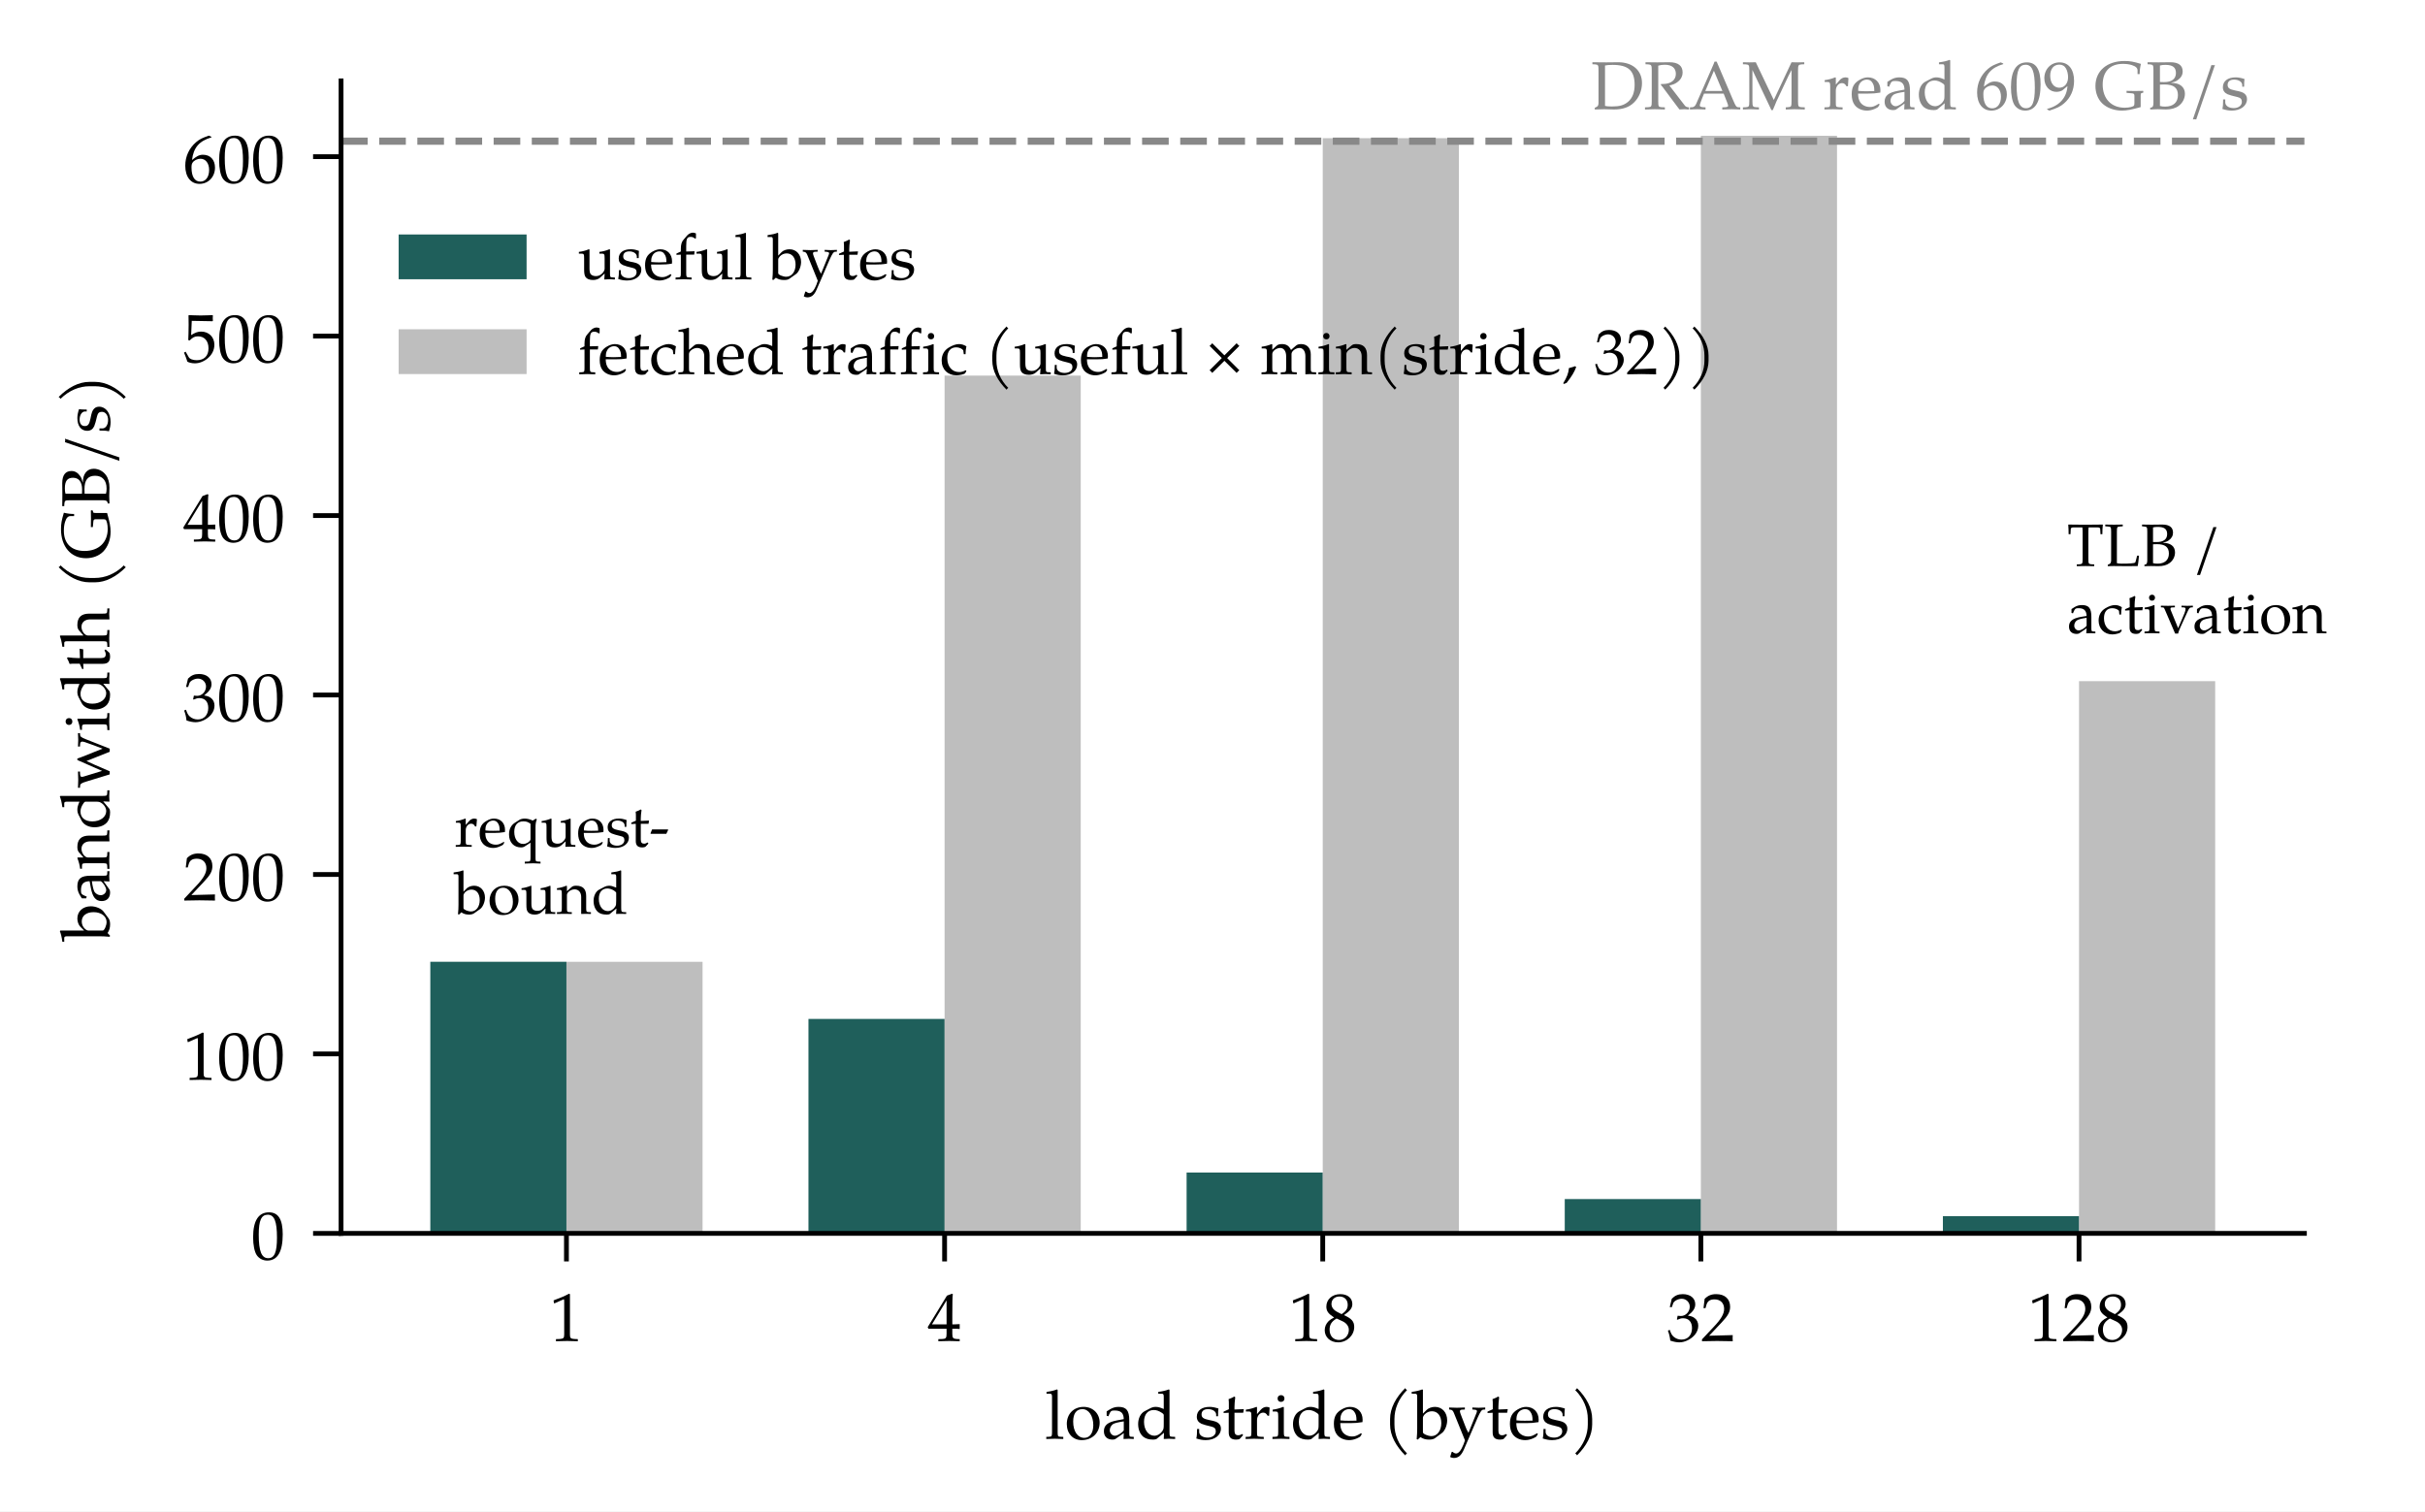
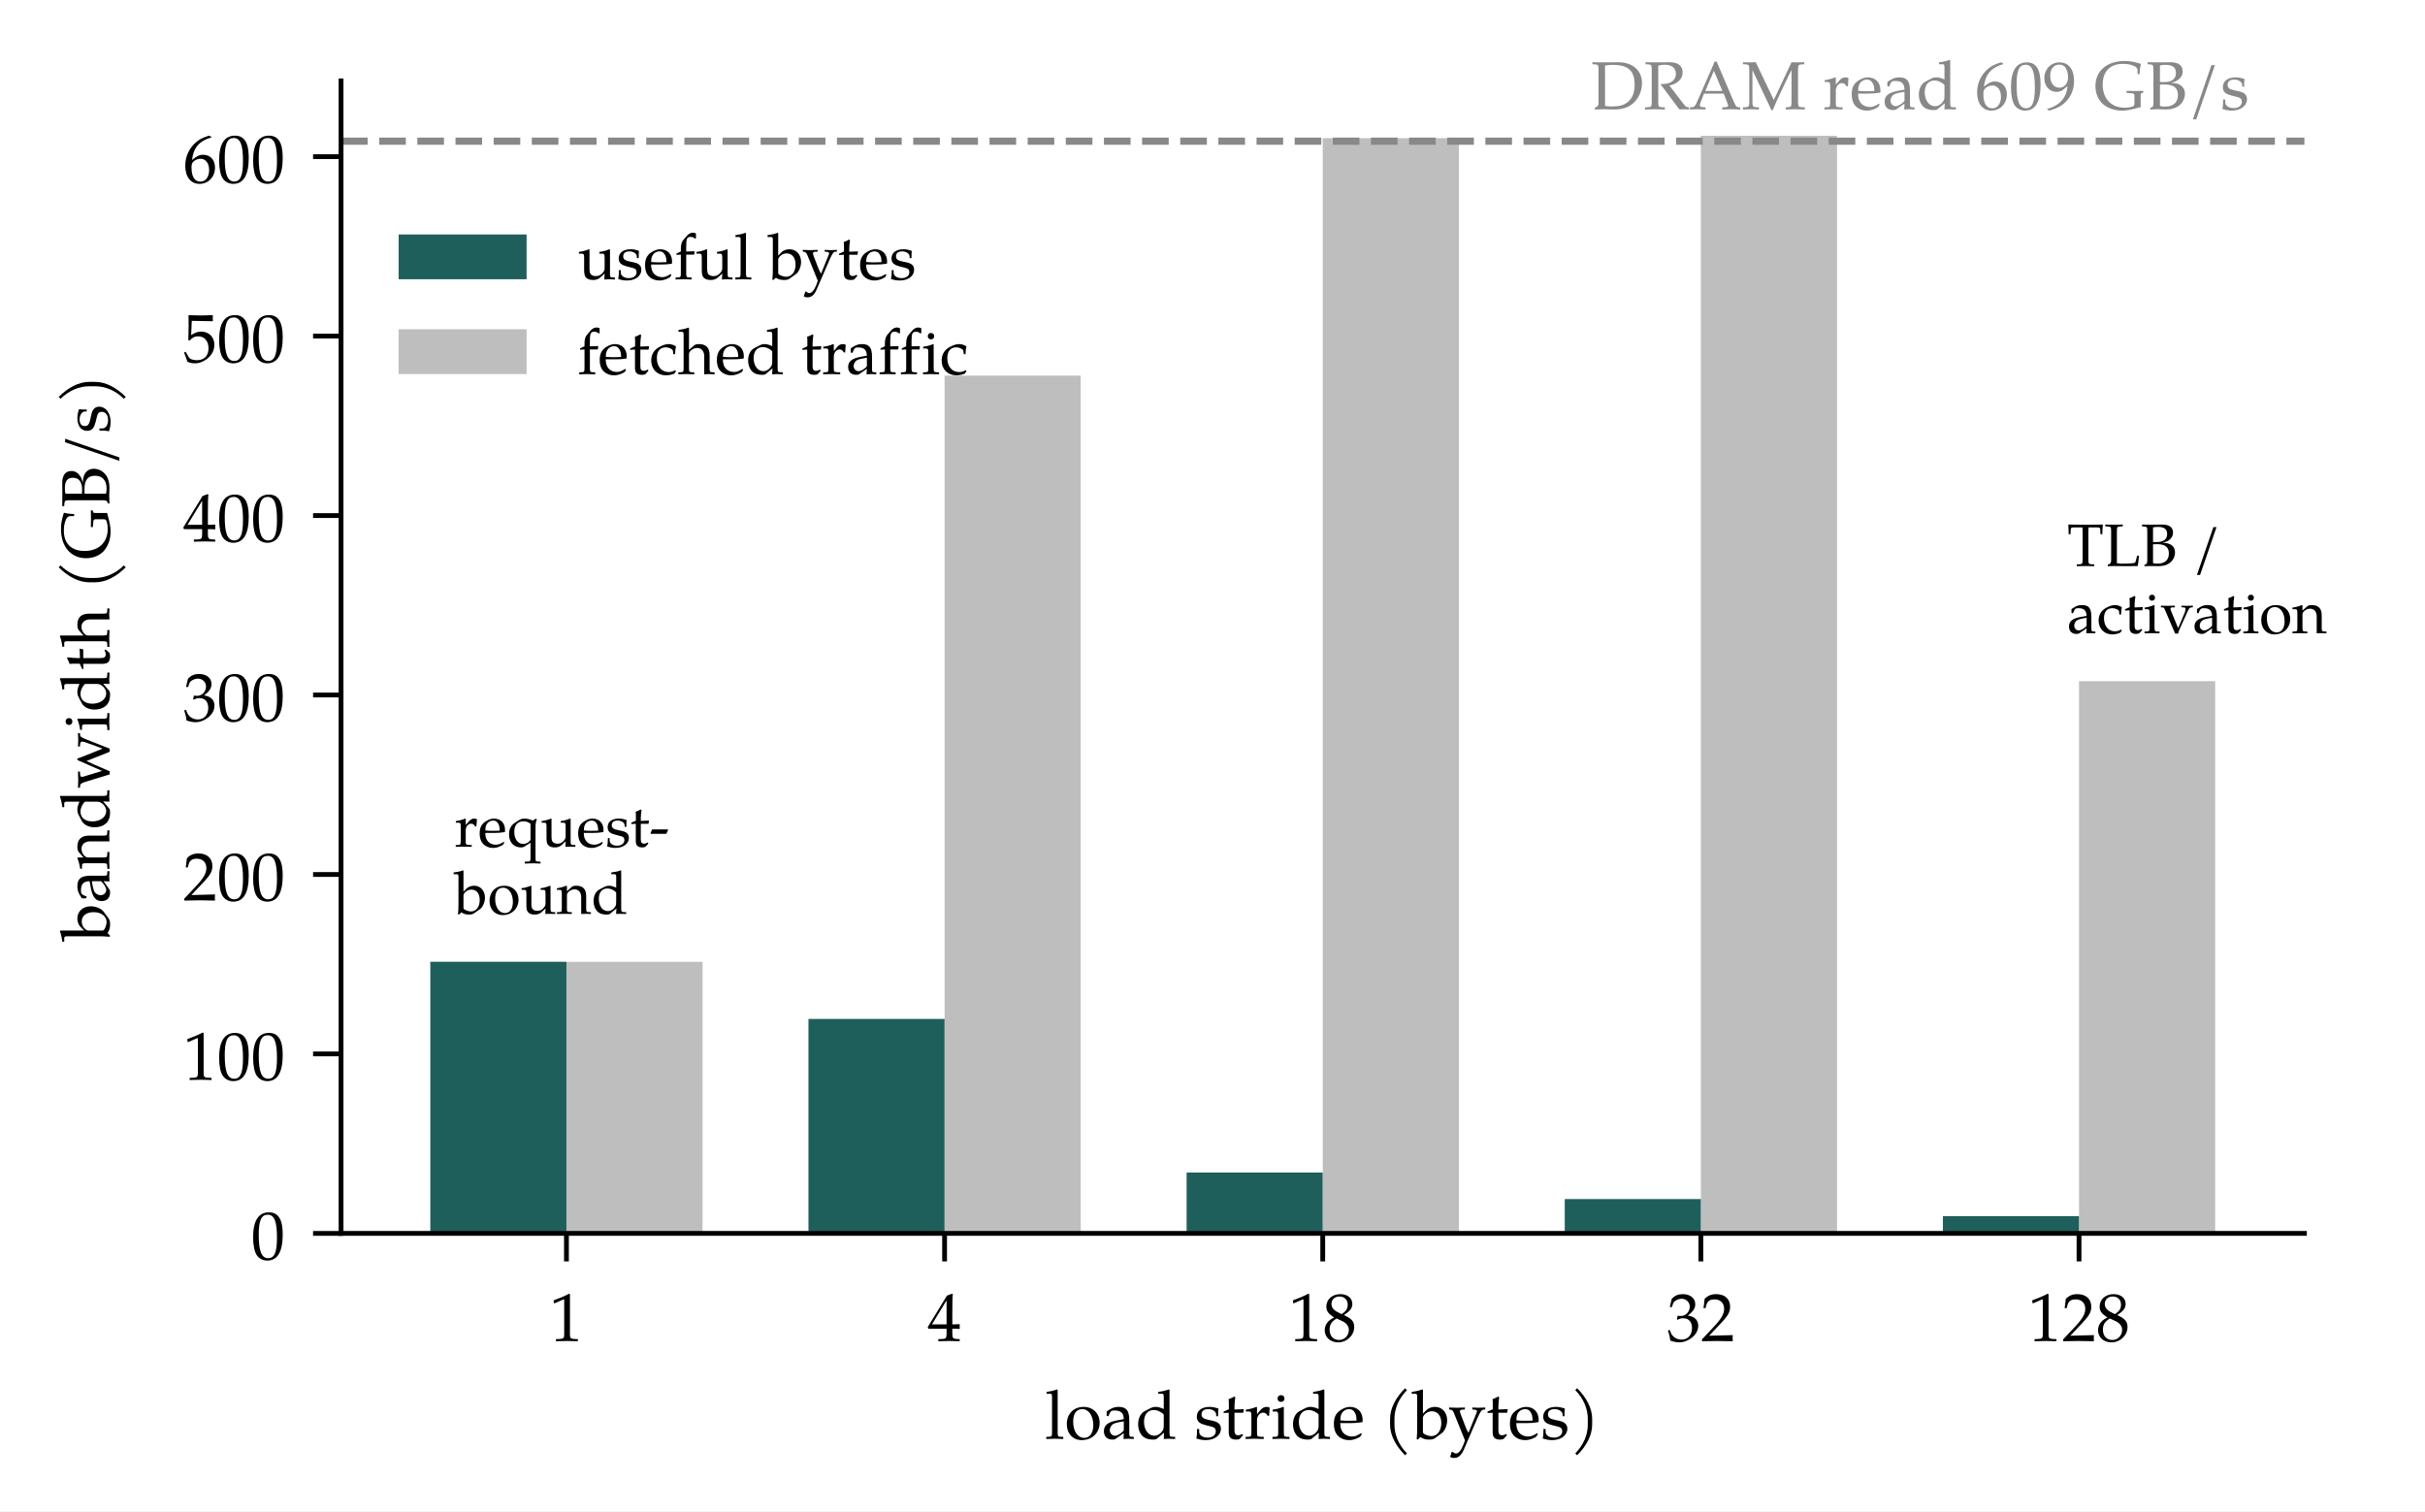
<svg xmlns="http://www.w3.org/2000/svg" xmlns:xlink="http://www.w3.org/1999/xlink" width="303.252pt" height="189.034pt" viewBox="0 0 303.252 189.034" version="1.1">
  <defs>
    <style type="text/css">*{stroke-linejoin: round; stroke-linecap: butt}</style>
  </defs>
  <g id="figure_1">
    <g id="patch_1">
      <path d="M 0 189.034  L 303.252 189.034  L 303.252 0  L 0 0  z " style="fill: #ffffff" />
    </g>
    <g id="axes_1">
      <g id="patch_2">
        <path d="M 42.651 154.26  L 288.171 154.26  L 288.171 10.116  L 42.651 10.116  z " style="fill: #ffffff" />
      </g>
      <g id="patch_3">
-         <path d="M 53.811 154.26  L 70.835 154.26  L 70.835 120.294  L 53.811 120.294  z " clip-path="url(#p9bcd943a0b)" style="fill: #1f5f5b" />
+         <path d="M 53.811 154.26  L 70.835 154.26  L 70.835 120.294  L 53.811 120.294  z " clip-path="url(#pa6045210ef)" style="fill: #1f5f5b" />
      </g>
      <g id="patch_4">
-         <path d="M 101.099 154.26  L 118.123 154.26  L 118.123 127.439  L 101.099 127.439  z " clip-path="url(#p9bcd943a0b)" style="fill: #1f5f5b" />
+         <path d="M 101.099 154.26  L 118.123 154.26  L 118.123 127.439  L 101.099 127.439  z " clip-path="url(#pa6045210ef)" style="fill: #1f5f5b" />
      </g>
      <g id="patch_5">
-         <path d="M 148.387 154.26  L 165.411 154.26  L 165.411 146.65  L 148.387 146.65  z " clip-path="url(#p9bcd943a0b)" style="fill: #1f5f5b" />
+         <path d="M 148.387 154.26  L 165.411 154.26  L 165.411 146.65  L 148.387 146.65  z " clip-path="url(#pa6045210ef)" style="fill: #1f5f5b" />
      </g>
      <g id="patch_6">
-         <path d="M 195.675 154.26  L 212.699 154.26  L 212.699 149.97  L 195.675 149.97  z " clip-path="url(#p9bcd943a0b)" style="fill: #1f5f5b" />
+         <path d="M 195.675 154.26  L 212.699 154.26  L 212.699 149.97  L 195.675 149.97  z " clip-path="url(#pa6045210ef)" style="fill: #1f5f5b" />
      </g>
      <g id="patch_7">
-         <path d="M 242.963 154.26  L 259.987 154.26  L 259.987 152.102  L 242.963 152.102  z " clip-path="url(#p9bcd943a0b)" style="fill: #1f5f5b" />
+         <path d="M 242.963 154.26  L 259.987 154.26  L 259.987 152.102  L 242.963 152.102  z " clip-path="url(#pa6045210ef)" style="fill: #1f5f5b" />
      </g>
      <g id="patch_8">
-         <path d="M 70.835 154.26  L 87.858 154.26  L 87.858 120.294  L 70.835 120.294  z " clip-path="url(#p9bcd943a0b)" style="fill: #888888; opacity: 0.55" />
+         <path d="M 70.835 154.26  L 87.858 154.26  L 87.858 120.294  L 70.835 120.294  z " clip-path="url(#pa6045210ef)" style="fill: #888888; opacity: 0.55" />
      </g>
      <g id="patch_9">
-         <path d="M 118.123 154.26  L 135.146 154.26  L 135.146 46.977  L 118.123 46.977  z " clip-path="url(#p9bcd943a0b)" style="fill: #888888; opacity: 0.55" />
+         <path d="M 118.123 154.26  L 135.146 154.26  L 135.146 46.977  L 118.123 46.977  z " clip-path="url(#pa6045210ef)" style="fill: #888888; opacity: 0.55" />
      </g>
      <g id="patch_10">
-         <path d="M 165.411 154.26  L 182.435 154.26  L 182.435 17.282  L 165.411 17.282  z " clip-path="url(#p9bcd943a0b)" style="fill: #888888; opacity: 0.55" />
+         <path d="M 165.411 154.26  L 182.435 154.26  L 182.435 17.282  L 165.411 17.282  z " clip-path="url(#pa6045210ef)" style="fill: #888888; opacity: 0.55" />
      </g>
      <g id="patch_11">
-         <path d="M 212.699 154.26  L 229.723 154.26  L 229.723 16.98  L 212.699 16.98  z " clip-path="url(#p9bcd943a0b)" style="fill: #888888; opacity: 0.55" />
+         <path d="M 212.699 154.26  L 229.723 154.26  L 229.723 16.98  L 212.699 16.98  z " clip-path="url(#pa6045210ef)" style="fill: #888888; opacity: 0.55" />
      </g>
      <g id="patch_12">
-         <path d="M 259.987 154.26  L 277.011 154.26  L 277.011 85.193  L 259.987 85.193  z " clip-path="url(#p9bcd943a0b)" style="fill: #888888; opacity: 0.55" />
+         <path d="M 259.987 154.26  L 277.011 154.26  L 277.011 85.193  L 259.987 85.193  z " clip-path="url(#pa6045210ef)" style="fill: #888888; opacity: 0.55" />
      </g>
      <g id="matplotlib.axis_1">
        <g id="xtick_1">
          <g id="line2d_1">
            <defs>
-               <path id="mf58d9486bd" d="M 0 0  L 0 3.5  " style="stroke: #000000; stroke-width: 0.6" />
+               <path id="m1d9be7c4ab" d="M 0 0  L 0 3.5  " style="stroke: #000000; stroke-width: 0.6" />
            </defs>
            <g>
-               <use xlink:href="#mf58d9486bd" x="70.835" y="154.26" style="stroke: #000000; stroke-width: 0.6" />
+               <use xlink:href="#m1d9be7c4ab" x="70.835" y="154.26" style="stroke: #000000; stroke-width: 0.6" />
            </g>
          </g>
          <g id="text_1">
            <text style="font-size: 8.5px; font-family: 'TeX Gyre Pagella', 'P052', 'Palatino', 'DejaVu Serif', serif; text-anchor: middle" x="70.835" y="167.719" transform="rotate(-0 70.83451 167.7187)">1</text>
          </g>
        </g>
        <g id="xtick_2">
          <g id="line2d_2">
            <g>
-               <use xlink:href="#mf58d9486bd" x="118.123" y="154.26" style="stroke: #000000; stroke-width: 0.6" />
+               <use xlink:href="#m1d9be7c4ab" x="118.123" y="154.26" style="stroke: #000000; stroke-width: 0.6" />
            </g>
          </g>
          <g id="text_2">
            <text style="font-size: 8.5px; font-family: 'TeX Gyre Pagella', 'P052', 'Palatino', 'DejaVu Serif', serif; text-anchor: middle" x="118.123" y="167.719" transform="rotate(-0 118.1226 167.7187)">4</text>
          </g>
        </g>
        <g id="xtick_3">
          <g id="line2d_3">
            <g>
-               <use xlink:href="#mf58d9486bd" x="165.411" y="154.26" style="stroke: #000000; stroke-width: 0.6" />
+               <use xlink:href="#m1d9be7c4ab" x="165.411" y="154.26" style="stroke: #000000; stroke-width: 0.6" />
            </g>
          </g>
          <g id="text_3">
            <text style="font-size: 8.5px; font-family: 'TeX Gyre Pagella', 'P052', 'Palatino', 'DejaVu Serif', serif; text-anchor: middle" x="165.411" y="167.719" transform="rotate(-0 165.4108 167.7187)">18</text>
          </g>
        </g>
        <g id="xtick_4">
          <g id="line2d_4">
            <g>
-               <use xlink:href="#mf58d9486bd" x="212.699" y="154.26" style="stroke: #000000; stroke-width: 0.6" />
+               <use xlink:href="#m1d9be7c4ab" x="212.699" y="154.26" style="stroke: #000000; stroke-width: 0.6" />
            </g>
          </g>
          <g id="text_4">
            <text style="font-size: 8.5px; font-family: 'TeX Gyre Pagella', 'P052', 'Palatino', 'DejaVu Serif', serif; text-anchor: middle" x="212.699" y="167.719" transform="rotate(-0 212.6989 167.7187)">32</text>
          </g>
        </g>
        <g id="xtick_5">
          <g id="line2d_5">
            <g>
-               <use xlink:href="#mf58d9486bd" x="259.987" y="154.26" style="stroke: #000000; stroke-width: 0.6" />
+               <use xlink:href="#m1d9be7c4ab" x="259.987" y="154.26" style="stroke: #000000; stroke-width: 0.6" />
            </g>
          </g>
          <g id="text_5">
            <text style="font-size: 8.5px; font-family: 'TeX Gyre Pagella', 'P052', 'Palatino', 'DejaVu Serif', serif; text-anchor: middle" x="259.987" y="167.719" transform="rotate(-0 259.9871 167.7187)">128</text>
          </g>
        </g>
        <g id="text_6">
          <text style="font-size: 8.5px; font-family: 'TeX Gyre Pagella', 'P052', 'Palatino', 'DejaVu Serif', serif; text-anchor: middle" x="165.411" y="179.945" transform="rotate(-0 165.4108 179.9451)">load stride (bytes)</text>
        </g>
      </g>
      <g id="matplotlib.axis_2">
        <g id="ytick_1">
          <g id="line2d_6">
            <defs>
-               <path id="m7428658585" d="M 0 0  L -3.5 0  " style="stroke: #000000; stroke-width: 0.6" />
+               <path id="ma818d000cf" d="M 0 0  L -3.5 0  " style="stroke: #000000; stroke-width: 0.6" />
            </defs>
            <g>
-               <use xlink:href="#m7428658585" x="42.651" y="154.26" style="stroke: #000000; stroke-width: 0.6" />
+               <use xlink:href="#ma818d000cf" x="42.651" y="154.26" style="stroke: #000000; stroke-width: 0.6" />
            </g>
          </g>
          <g id="text_7">
            <text style="font-size: 8.5px; font-family: 'TeX Gyre Pagella', 'P052', 'Palatino', 'DejaVu Serif', serif; text-anchor: end" x="35.651" y="157.489" transform="rotate(-0 35.65078 157.4893)">0</text>
          </g>
        </g>
        <g id="ytick_2">
          <g id="line2d_7">
            <g>
-               <use xlink:href="#m7428658585" x="42.651" y="131.816" style="stroke: #000000; stroke-width: 0.6" />
+               <use xlink:href="#ma818d000cf" x="42.651" y="131.816" style="stroke: #000000; stroke-width: 0.6" />
            </g>
          </g>
          <g id="text_8">
            <text style="font-size: 8.5px; font-family: 'TeX Gyre Pagella', 'P052', 'Palatino', 'DejaVu Serif', serif; text-anchor: end" x="35.651" y="135.045" transform="rotate(-0 35.65078 135.0449)">100</text>
          </g>
        </g>
        <g id="ytick_3">
          <g id="line2d_8">
            <g>
-               <use xlink:href="#m7428658585" x="42.651" y="109.371" style="stroke: #000000; stroke-width: 0.6" />
+               <use xlink:href="#ma818d000cf" x="42.651" y="109.371" style="stroke: #000000; stroke-width: 0.6" />
            </g>
          </g>
          <g id="text_9">
            <text style="font-size: 8.5px; font-family: 'TeX Gyre Pagella', 'P052', 'Palatino', 'DejaVu Serif', serif; text-anchor: end" x="35.651" y="112.601" transform="rotate(-0 35.65078 112.6005)">200</text>
          </g>
        </g>
        <g id="ytick_4">
          <g id="line2d_9">
            <g>
-               <use xlink:href="#m7428658585" x="42.651" y="86.927" style="stroke: #000000; stroke-width: 0.6" />
+               <use xlink:href="#ma818d000cf" x="42.651" y="86.927" style="stroke: #000000; stroke-width: 0.6" />
            </g>
          </g>
          <g id="text_10">
            <text style="font-size: 8.5px; font-family: 'TeX Gyre Pagella', 'P052', 'Palatino', 'DejaVu Serif', serif; text-anchor: end" x="35.651" y="90.156" transform="rotate(-0 35.65078 90.15614)">300</text>
          </g>
        </g>
        <g id="ytick_5">
          <g id="line2d_10">
            <g>
-               <use xlink:href="#m7428658585" x="42.651" y="64.482" style="stroke: #000000; stroke-width: 0.6" />
+               <use xlink:href="#ma818d000cf" x="42.651" y="64.482" style="stroke: #000000; stroke-width: 0.6" />
            </g>
          </g>
          <g id="text_11">
            <text style="font-size: 8.5px; font-family: 'TeX Gyre Pagella', 'P052', 'Palatino', 'DejaVu Serif', serif; text-anchor: end" x="35.651" y="67.712" transform="rotate(-0 35.65078 67.71174)">400</text>
          </g>
        </g>
        <g id="ytick_6">
          <g id="line2d_11">
            <g>
-               <use xlink:href="#m7428658585" x="42.651" y="42.038" style="stroke: #000000; stroke-width: 0.6" />
+               <use xlink:href="#ma818d000cf" x="42.651" y="42.038" style="stroke: #000000; stroke-width: 0.6" />
            </g>
          </g>
          <g id="text_12">
            <text style="font-size: 8.5px; font-family: 'TeX Gyre Pagella', 'P052', 'Palatino', 'DejaVu Serif', serif; text-anchor: end" x="35.651" y="45.267" transform="rotate(-0 35.65078 45.26734)">500</text>
          </g>
        </g>
        <g id="ytick_7">
          <g id="line2d_12">
            <g>
-               <use xlink:href="#m7428658585" x="42.651" y="19.594" style="stroke: #000000; stroke-width: 0.6" />
+               <use xlink:href="#ma818d000cf" x="42.651" y="19.594" style="stroke: #000000; stroke-width: 0.6" />
            </g>
          </g>
          <g id="text_13">
            <text style="font-size: 8.5px; font-family: 'TeX Gyre Pagella', 'P052', 'Palatino', 'DejaVu Serif', serif; text-anchor: end" x="35.651" y="22.823" transform="rotate(-0 35.65078 22.82294)">600</text>
          </g>
        </g>
        <g id="text_14">
          <text style="font-size: 8.5px; font-family: 'TeX Gyre Pagella', 'P052', 'Palatino', 'DejaVu Serif', serif; text-anchor: middle" x="13.659" y="82.188" transform="rotate(-90 13.65867 82.188)">bandwidth (GB/s)</text>
        </g>
      </g>
      <g id="line2d_13">
-         <path d="M 42.651 17.659  L 288.171 17.659  " clip-path="url(#p9bcd943a0b)" style="fill: none; stroke-dasharray: 3.33,1.44; stroke-dashoffset: 0; stroke: #888888; stroke-width: 0.9" />
+         <path d="M 42.651 17.659  L 288.171 17.659  " clip-path="url(#pa6045210ef)" style="fill: none; stroke-dasharray: 3.33,1.44; stroke-dashoffset: 0; stroke: #888888; stroke-width: 0.9" />
      </g>
      <g id="patch_13">
        <path d="M 42.651 154.26  L 42.651 10.116  " style="fill: none; stroke: #000000; stroke-width: 0.6; stroke-linejoin: miter; stroke-linecap: square" />
      </g>
      <g id="patch_14">
        <path d="M 42.651 154.26  L 288.171 154.26  " style="fill: none; stroke: #000000; stroke-width: 0.6; stroke-linejoin: miter; stroke-linecap: square" />
      </g>
      <g id="text_15">
        <text style="font-size: 8.5px; font-family: 'TeX Gyre Pagella', 'P052', 'Palatino', 'DejaVu Serif', serif; text-anchor: end; fill: #888888" x="281.267" y="13.659" transform="rotate(-0 281.2667 13.65867)">DRAM read  609 GB/s</text>
      </g>
      <g id="text_16">
        <text style="font-size: 7.5px; font-family: 'TeX Gyre Pagella', 'P052', 'Palatino', 'DejaVu Serif', serif" transform="translate(56.83451 105.8956)">request-</text>
        <text style="font-size: 7.5px; font-family: 'TeX Gyre Pagella', 'P052', 'Palatino', 'DejaVu Serif', serif" transform="translate(56.83451 114.294)">bound</text>
      </g>
      <g id="text_17">
        <text style="font-size: 7.5px; font-family: 'TeX Gyre Pagella', 'P052', 'Palatino', 'DejaVu Serif', serif" transform="translate(258.4989 70.79415)">TLB /</text>
        <text style="font-size: 7.5px; font-family: 'TeX Gyre Pagella', 'P052', 'Palatino', 'DejaVu Serif', serif" transform="translate(258.4989 79.19251)">activation</text>
      </g>
      <g id="legend_1">
        <g id="patch_15">
          <path d="M 49.851 34.926  L 65.851 34.926  L 65.851 29.326  L 49.851 29.326  z " style="fill: #1f5f5b" />
        </g>
        <g id="text_18">
          <text style="font-size: 8px; font-family: 'TeX Gyre Pagella', 'P052', 'Palatino', 'DejaVu Serif', serif; text-anchor: start" x="72.251" y="34.926" transform="rotate(-0 72.25078 34.92627)">useful bytes</text>
        </g>
        <g id="patch_16">
          <path d="M 49.851 46.783  L 65.851 46.783  L 65.851 41.183  L 49.851 41.183  z " style="fill: #888888; opacity: 0.55" />
        </g>
        <g id="text_19">
-           <text style="font-size: 8px; font-family: 'TeX Gyre Pagella', 'P052', 'Palatino', 'DejaVu Serif', serif; text-anchor: start" x="72.251" y="46.783" transform="rotate(-0 72.25078 46.78252)">fetched traffic (useful × min(stride, 32))</text>
+           <text style="font-size: 8px; font-family: 'TeX Gyre Pagella', 'P052', 'Palatino', 'DejaVu Serif', serif; text-anchor: start" x="72.251" y="46.783" transform="rotate(-0 72.25078 46.78252)">fetched traffic</text>
        </g>
      </g>
    </g>
  </g>
  <defs>
-     <clipPath id="p9bcd943a0b">
+     <clipPath id="pa6045210ef">
      <rect x="42.651" y="10.116" width="245.52" height="144.144" />
    </clipPath>
  </defs>
</svg>
